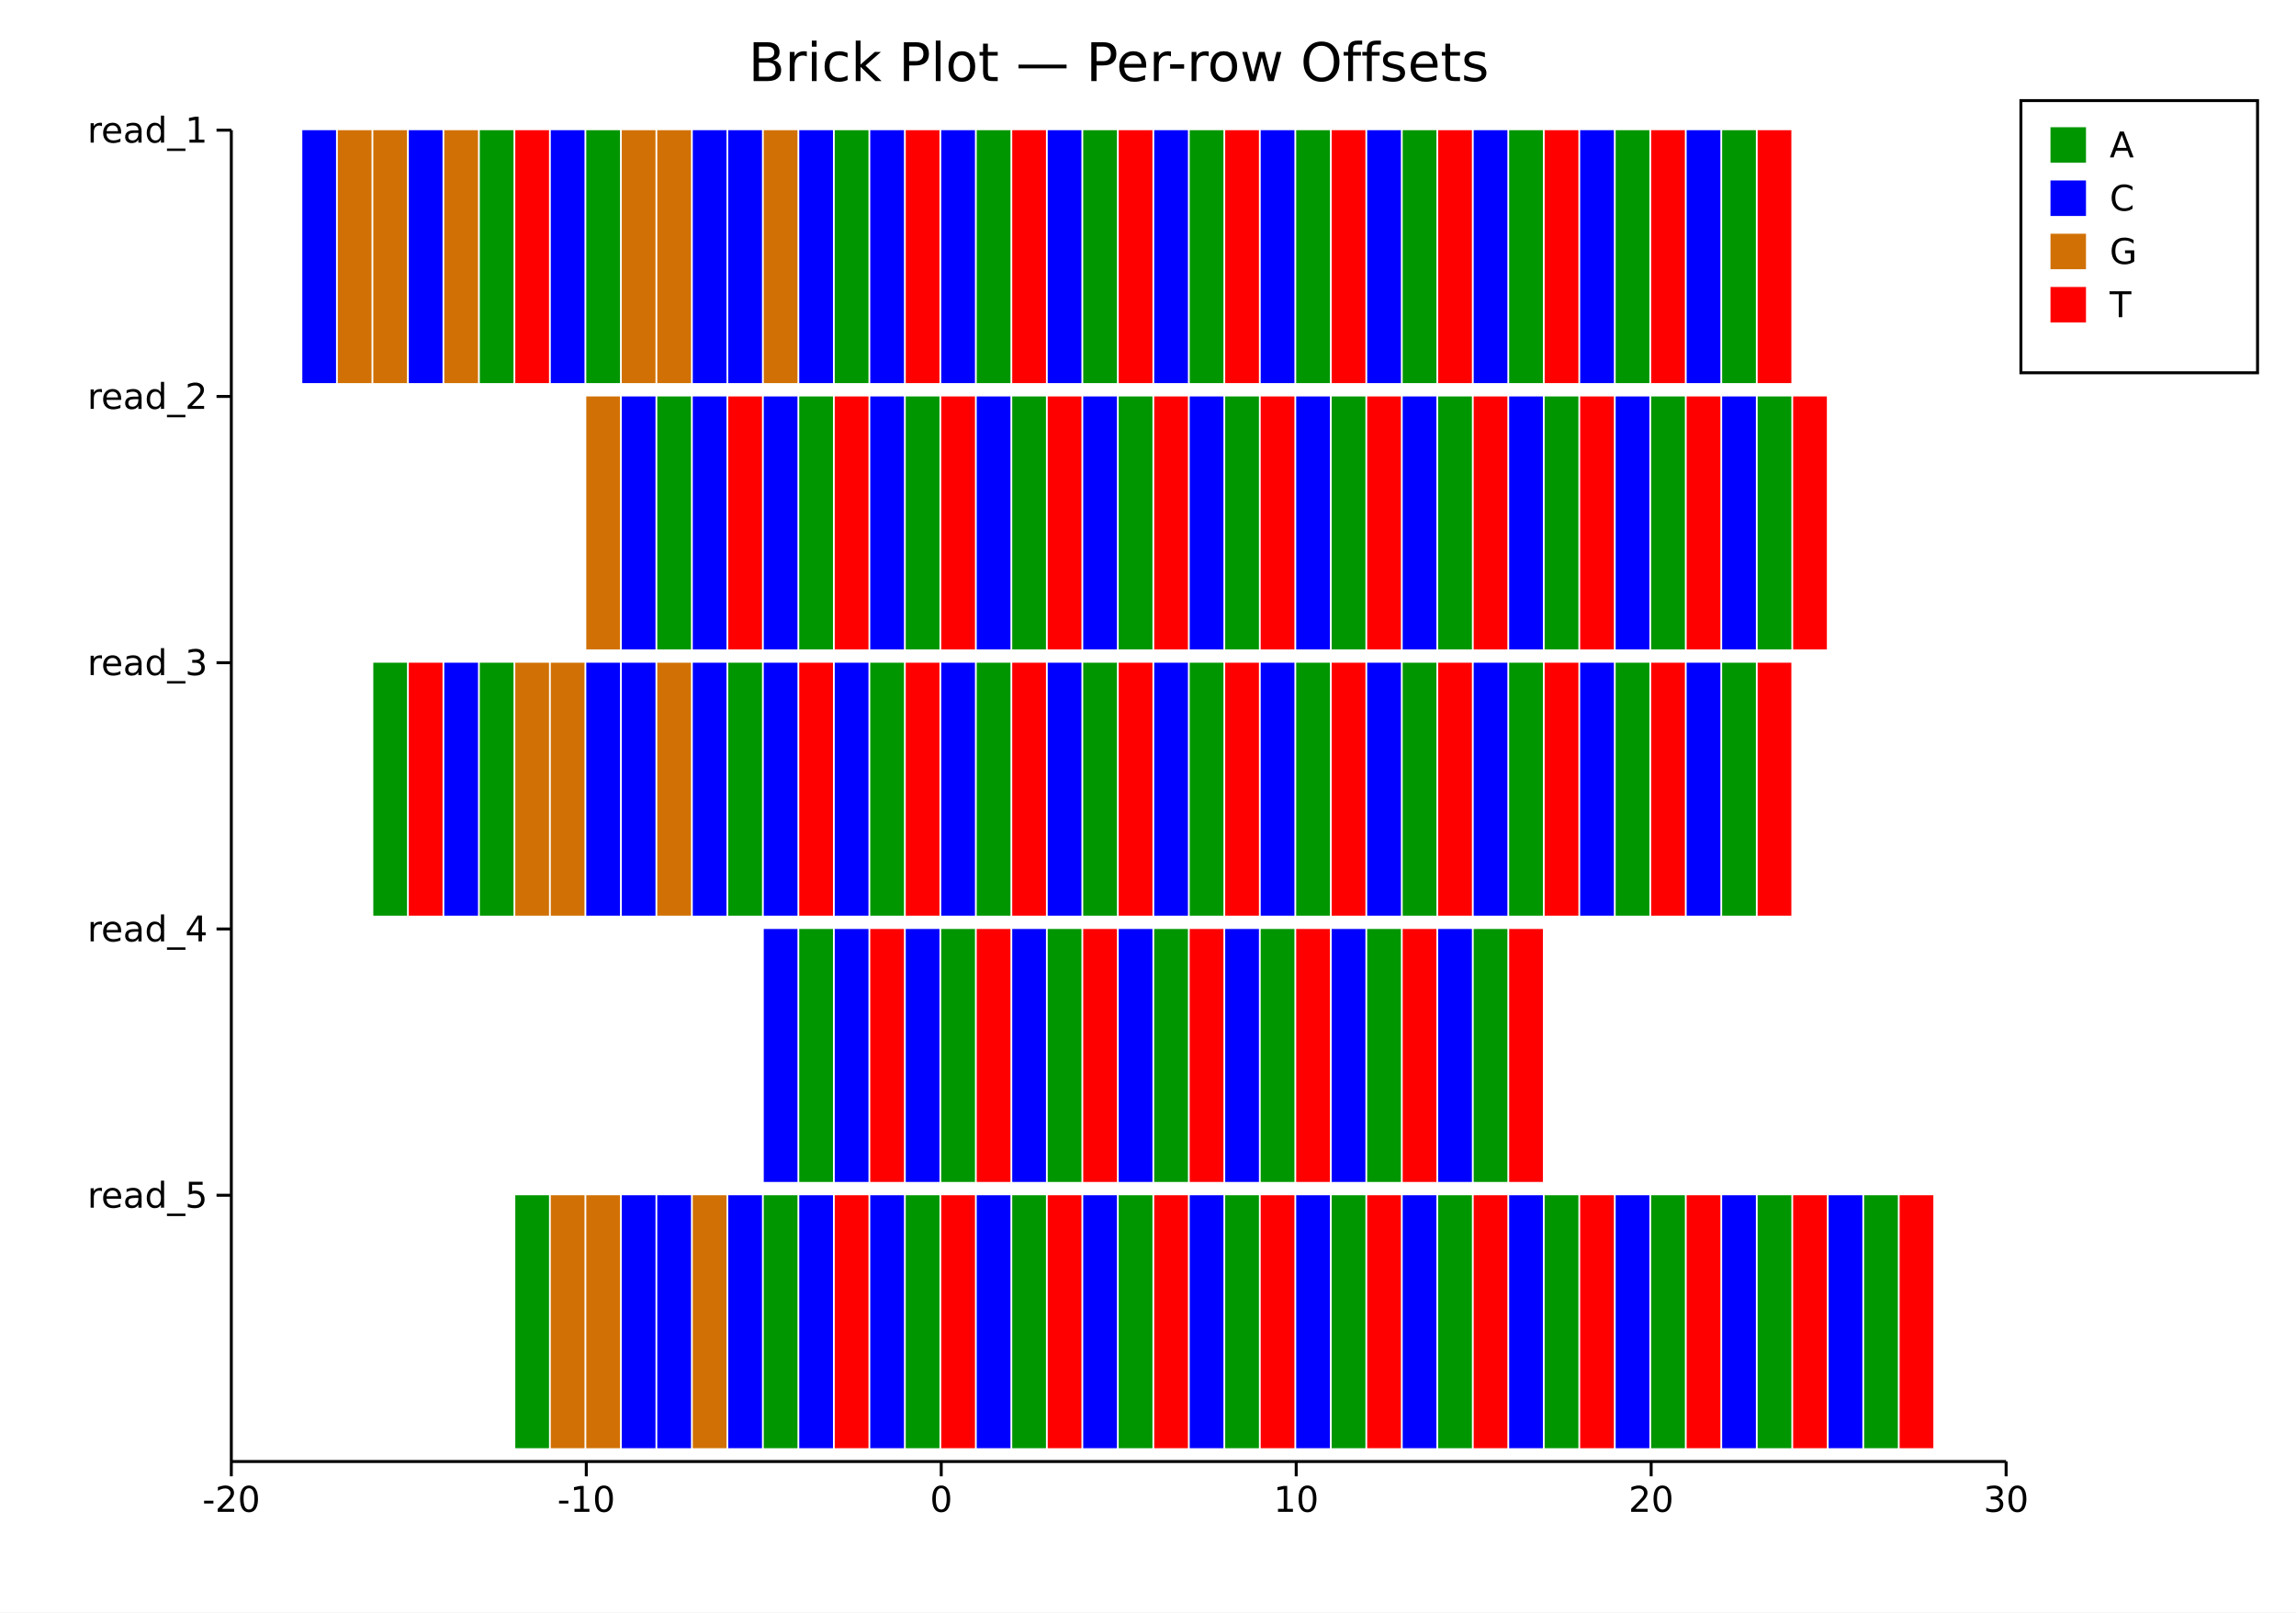
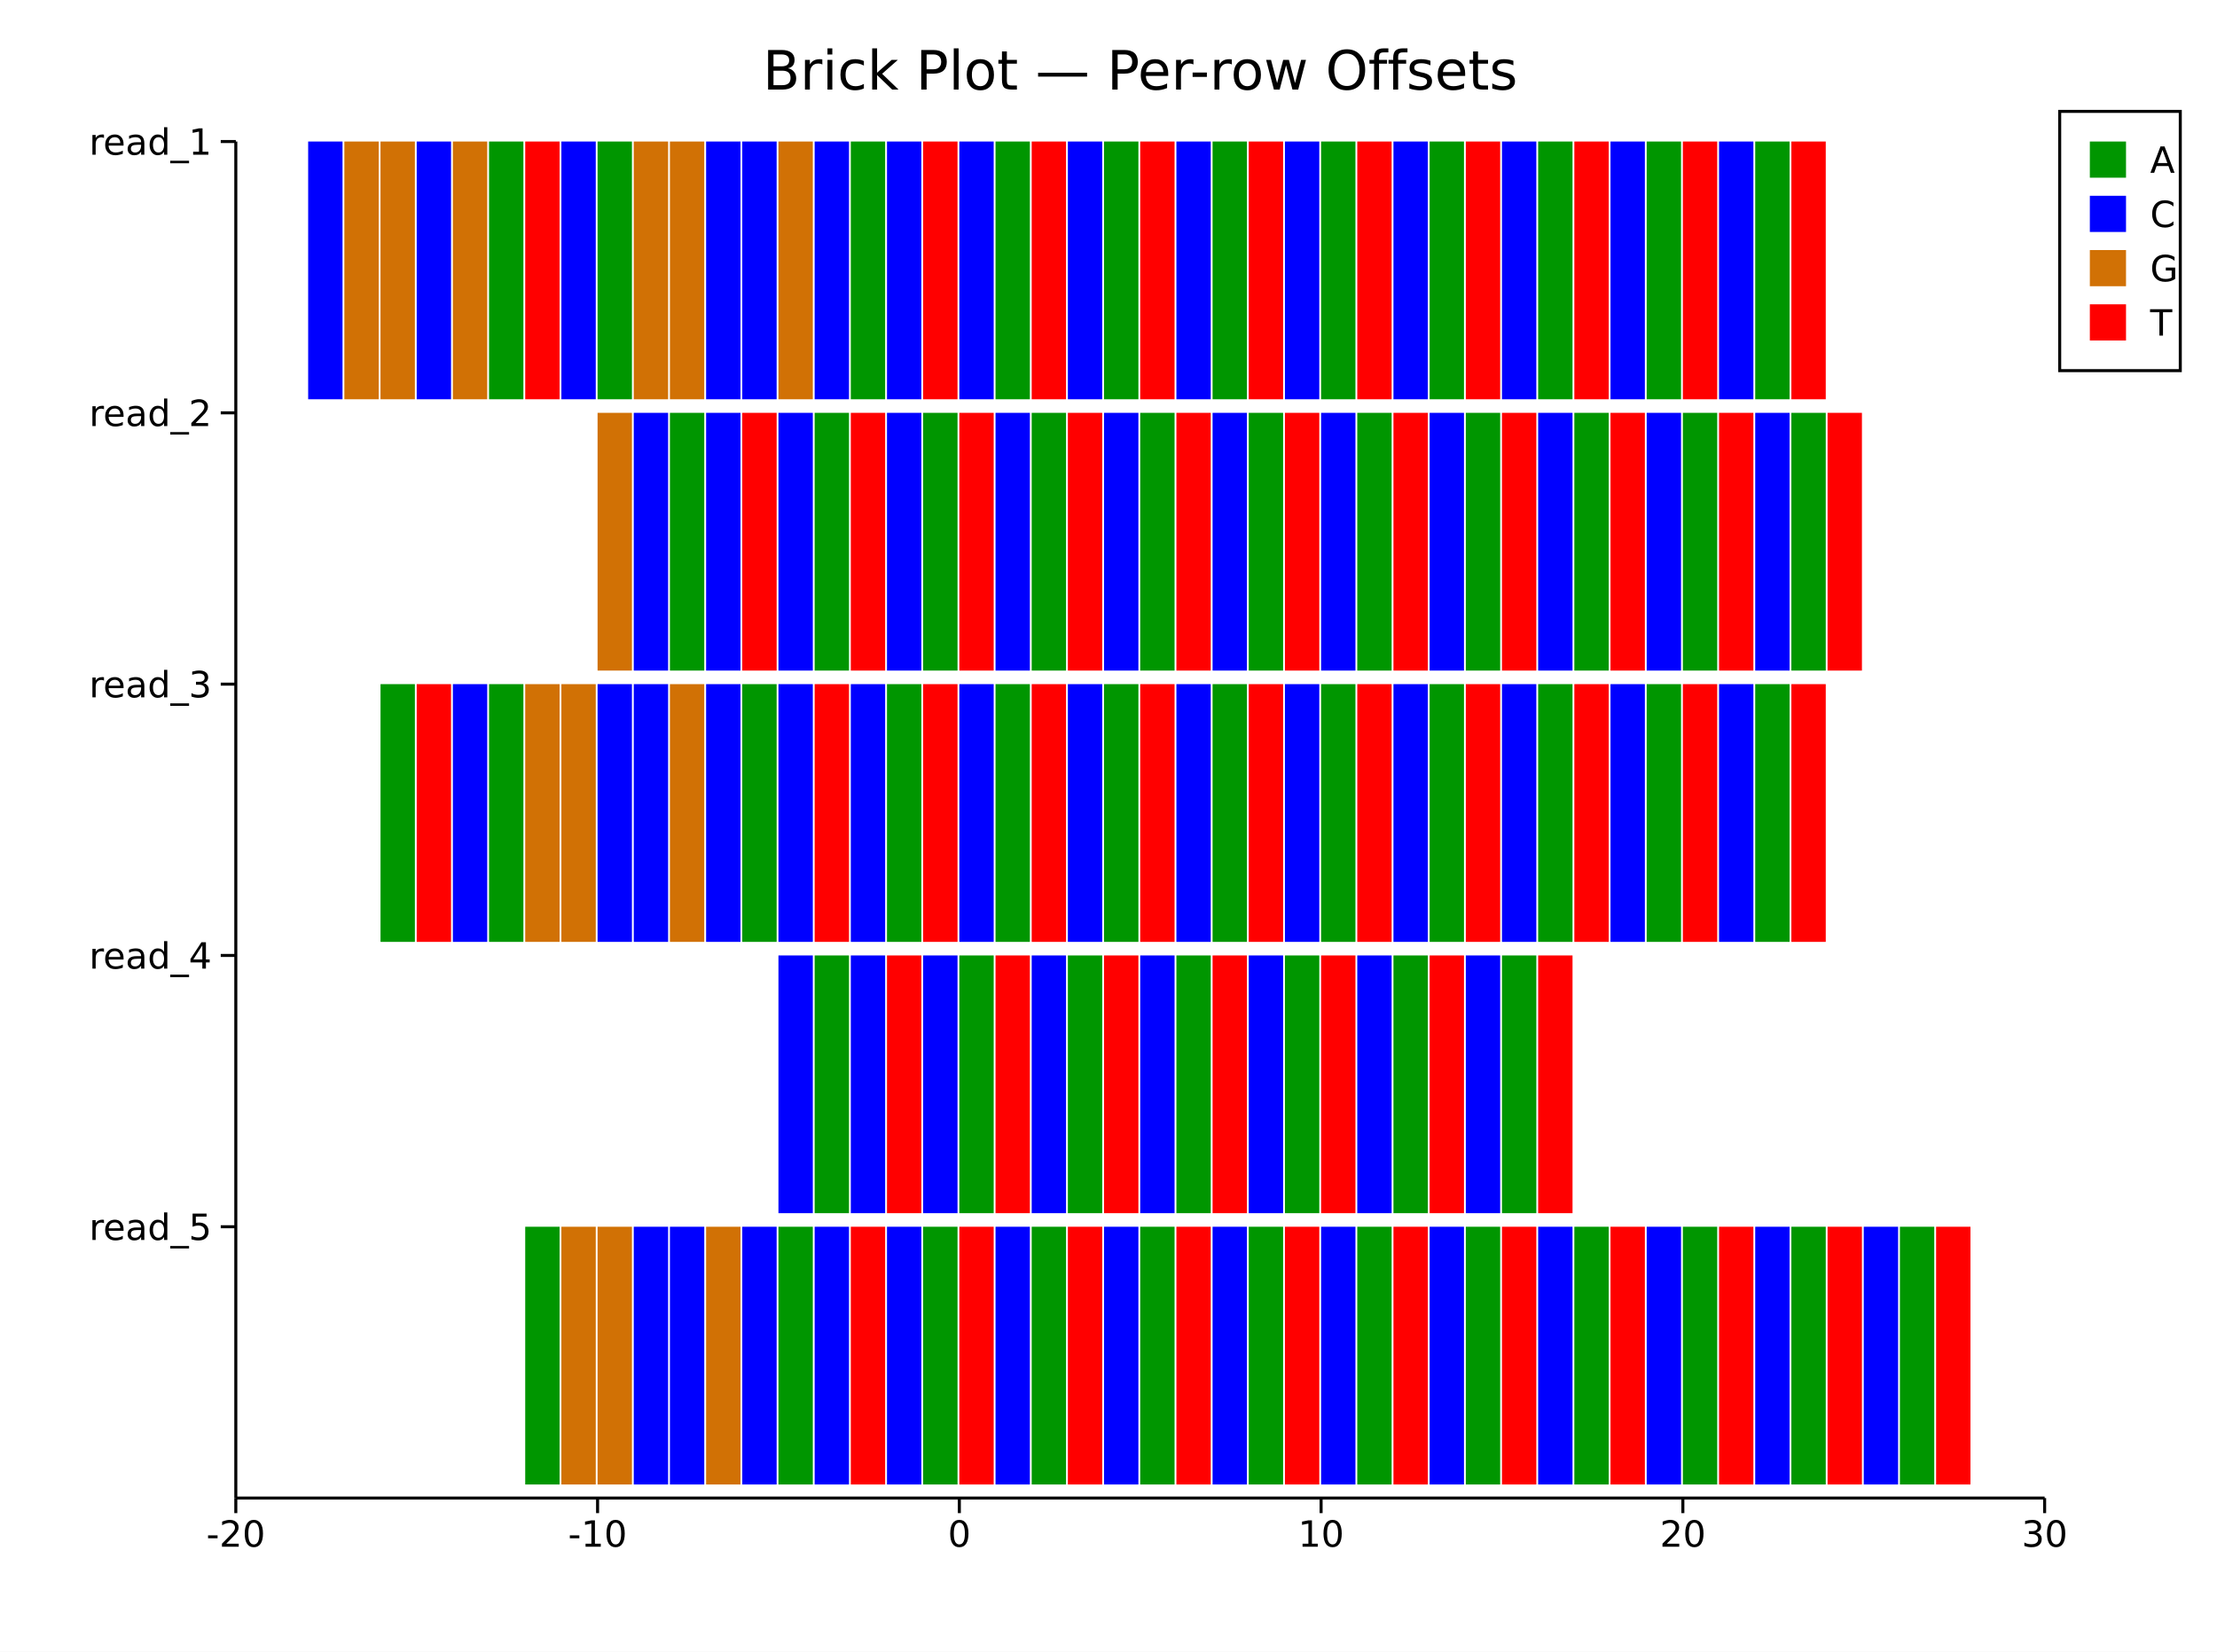
- <svg xmlns="http://www.w3.org/2000/svg" width="776.2" height="545" font-family="DejaVu Sans, Liberation Sans, Arial, sans-serif" fill="black">
+ <svg xmlns="http://www.w3.org/2000/svg" width="735.4" height="547.95" font-family="DejaVu Sans, Verdana, Liberation Sans, Arial, sans-serif" fill="black">
  <rect width="100%" height="100%" fill="white" />
  <defs>
    <clipPath id="kuva-clip-1">
-       <rect x="78.2" y="44" width="600" height="450" />
+       <rect x="78.22" y="46.95" width="600" height="450" />
    </clipPath>
  </defs>
-   <line x1="78.2" y1="494" x2="678.2" y2="494" stroke="#000000" stroke-width="1" />
-   <line x1="78.2" y1="44" x2="78.2" y2="494" stroke="#000000" stroke-width="1" />
-   <text x="70.2" y="408.2" font-size="12" text-anchor="end">read_5</text>
-   <line x1="73.2" y1="404" x2="78.2" y2="404" stroke="#000000" stroke-width="1" />
-   <text x="70.2" y="318.2" font-size="12" text-anchor="end">read_4</text>
-   <line x1="73.2" y1="314" x2="78.2" y2="314" stroke="#000000" stroke-width="1" />
-   <text x="70.2" y="228.2" font-size="12" text-anchor="end">read_3</text>
-   <line x1="73.2" y1="224" x2="78.2" y2="224" stroke="#000000" stroke-width="1" />
-   <text x="70.2" y="138.2" font-size="12" text-anchor="end">read_2</text>
-   <line x1="73.2" y1="134" x2="78.2" y2="134" stroke="#000000" stroke-width="1" />
-   <text x="70.2" y="48.2" font-size="12" text-anchor="end">read_1</text>
-   <line x1="73.2" y1="44" x2="78.2" y2="44" stroke="#000000" stroke-width="1" />
-   <line x1="78.2" y1="494" x2="78.2" y2="499" stroke="#000000" stroke-width="1" />
-   <text x="78.2" y="511" font-size="12" text-anchor="middle">-20</text>
-   <line x1="198.2" y1="494" x2="198.2" y2="499" stroke="#000000" stroke-width="1" />
-   <text x="198.2" y="511" font-size="12" text-anchor="middle">-10</text>
-   <line x1="318.2" y1="494" x2="318.2" y2="499" stroke="#000000" stroke-width="1" />
-   <text x="318.2" y="511" font-size="12" text-anchor="middle">0</text>
-   <line x1="438.2" y1="494" x2="438.2" y2="499" stroke="#000000" stroke-width="1" />
-   <text x="438.2" y="511" font-size="12" text-anchor="middle">10</text>
-   <line x1="558.2" y1="494" x2="558.2" y2="499" stroke="#000000" stroke-width="1" />
-   <text x="558.2" y="511" font-size="12" text-anchor="middle">20</text>
-   <line x1="678.2" y1="494" x2="678.2" y2="499" stroke="#000000" stroke-width="1" />
-   <text x="678.2" y="511" font-size="12" text-anchor="middle">30</text>
-   <text x="378.2" y="27.4" font-size="18" text-anchor="middle">Brick Plot — Per-row Offsets</text>
+   <line x1="78.22" y1="496.95" x2="678.22" y2="496.95" stroke="#000000" stroke-width="1" />
+   <line x1="78.22" y1="46.95" x2="78.22" y2="496.95" stroke="#000000" stroke-width="1" />
+   <text x="70.22" y="411.33" font-size="12" text-anchor="end">read_5</text>
+   <line x1="73.22" y1="406.95" x2="78.22" y2="406.95" stroke="#000000" stroke-width="1" />
+   <text x="70.22" y="321.33" font-size="12" text-anchor="end">read_4</text>
+   <line x1="73.22" y1="316.95" x2="78.22" y2="316.95" stroke="#000000" stroke-width="1" />
+   <text x="70.22" y="231.33" font-size="12" text-anchor="end">read_3</text>
+   <line x1="73.22" y1="226.95" x2="78.22" y2="226.95" stroke="#000000" stroke-width="1" />
+   <text x="70.22" y="141.33" font-size="12" text-anchor="end">read_2</text>
+   <line x1="73.22" y1="136.95" x2="78.22" y2="136.95" stroke="#000000" stroke-width="1" />
+   <text x="70.22" y="51.33" font-size="12" text-anchor="end">read_1</text>
+   <line x1="73.22" y1="46.95" x2="78.22" y2="46.95" stroke="#000000" stroke-width="1" />
+   <line x1="78.22" y1="496.95" x2="78.22" y2="501.95" stroke="#000000" stroke-width="1" />
+   <text x="78.22" y="513.09" font-size="12" text-anchor="middle">-20</text>
+   <line x1="198.22" y1="496.95" x2="198.22" y2="501.95" stroke="#000000" stroke-width="1" />
+   <text x="198.22" y="513.09" font-size="12" text-anchor="middle">-10</text>
+   <line x1="318.22" y1="496.95" x2="318.22" y2="501.95" stroke="#000000" stroke-width="1" />
+   <text x="318.22" y="513.09" font-size="12" text-anchor="middle">0</text>
+   <line x1="438.22" y1="496.95" x2="438.22" y2="501.95" stroke="#000000" stroke-width="1" />
+   <text x="438.22" y="513.09" font-size="12" text-anchor="middle">10</text>
+   <line x1="558.22" y1="496.95" x2="558.22" y2="501.95" stroke="#000000" stroke-width="1" />
+   <text x="558.22" y="513.09" font-size="12" text-anchor="middle">20</text>
+   <line x1="678.22" y1="496.95" x2="678.22" y2="501.95" stroke="#000000" stroke-width="1" />
+   <text x="678.22" y="513.09" font-size="12" text-anchor="middle">30</text>
+   <text x="378.22" y="29.71" font-size="18" text-anchor="middle">Brick Plot — Per-row Offsets</text>
  <g clip-path="url(#kuva-clip-1)">
-     <rect x="102.2" y="44" width="11.4" height="85.5" fill="#0000ff" />
-     <rect x="114.2" y="44" width="11.4" height="85.5" fill="#d17105" />
-     <rect x="126.2" y="44" width="11.4" height="85.5" fill="#d17105" />
-     <rect x="138.2" y="44" width="11.4" height="85.5" fill="#0000ff" />
-     <rect x="150.2" y="44" width="11.4" height="85.5" fill="#d17105" />
-     <rect x="162.2" y="44" width="11.4" height="85.5" fill="#009600" />
-     <rect x="174.2" y="44" width="11.4" height="85.5" fill="#ff0000" />
-     <rect x="186.2" y="44" width="11.4" height="85.5" fill="#0000ff" />
-     <rect x="198.2" y="44" width="11.4" height="85.5" fill="#009600" />
-     <rect x="210.2" y="44" width="11.4" height="85.5" fill="#d17105" />
-     <rect x="222.2" y="44" width="11.4" height="85.5" fill="#d17105" />
-     <rect x="234.2" y="44" width="11.4" height="85.5" fill="#0000ff" />
-     <rect x="246.2" y="44" width="11.4" height="85.5" fill="#0000ff" />
-     <rect x="258.2" y="44" width="11.4" height="85.5" fill="#d17105" />
-     <rect x="270.2" y="44" width="11.4" height="85.5" fill="#0000ff" />
-     <rect x="282.2" y="44" width="11.4" height="85.5" fill="#009600" />
-     <rect x="294.2" y="44" width="11.4" height="85.5" fill="#0000ff" />
-     <rect x="306.2" y="44" width="11.4" height="85.5" fill="#ff0000" />
-     <rect x="318.2" y="44" width="11.4" height="85.5" fill="#0000ff" />
-     <rect x="330.2" y="44" width="11.4" height="85.5" fill="#009600" />
-     <rect x="342.2" y="44" width="11.4" height="85.5" fill="#ff0000" />
-     <rect x="354.2" y="44" width="11.4" height="85.5" fill="#0000ff" />
-     <rect x="366.2" y="44" width="11.4" height="85.5" fill="#009600" />
-     <rect x="378.2" y="44" width="11.4" height="85.5" fill="#ff0000" />
-     <rect x="390.2" y="44" width="11.4" height="85.5" fill="#0000ff" />
-     <rect x="402.2" y="44" width="11.4" height="85.5" fill="#009600" />
-     <rect x="414.2" y="44" width="11.4" height="85.5" fill="#ff0000" />
-     <rect x="426.2" y="44" width="11.4" height="85.5" fill="#0000ff" />
-     <rect x="438.2" y="44" width="11.4" height="85.5" fill="#009600" />
-     <rect x="450.2" y="44" width="11.4" height="85.5" fill="#ff0000" />
-     <rect x="462.2" y="44" width="11.4" height="85.5" fill="#0000ff" />
-     <rect x="474.2" y="44" width="11.4" height="85.5" fill="#009600" />
-     <rect x="486.2" y="44" width="11.4" height="85.5" fill="#ff0000" />
-     <rect x="498.2" y="44" width="11.4" height="85.5" fill="#0000ff" />
-     <rect x="510.2" y="44" width="11.4" height="85.5" fill="#009600" />
-     <rect x="522.2" y="44" width="11.4" height="85.5" fill="#ff0000" />
-     <rect x="534.2" y="44" width="11.4" height="85.5" fill="#0000ff" />
-     <rect x="546.2" y="44" width="11.4" height="85.5" fill="#009600" />
-     <rect x="558.2" y="44" width="11.4" height="85.5" fill="#ff0000" />
-     <rect x="570.2" y="44" width="11.4" height="85.5" fill="#0000ff" />
-     <rect x="582.2" y="44" width="11.4" height="85.5" fill="#009600" />
-     <rect x="594.2" y="44" width="11.4" height="85.5" fill="#ff0000" />
-     <rect x="198.2" y="134" width="11.4" height="85.5" fill="#d17105" />
-     <rect x="210.2" y="134" width="11.4" height="85.5" fill="#0000ff" />
-     <rect x="222.2" y="134" width="11.4" height="85.5" fill="#009600" />
-     <rect x="234.2" y="134" width="11.4" height="85.5" fill="#0000ff" />
-     <rect x="246.2" y="134" width="11.4" height="85.5" fill="#ff0000" />
-     <rect x="258.2" y="134" width="11.4" height="85.5" fill="#0000ff" />
-     <rect x="270.2" y="134" width="11.4" height="85.5" fill="#009600" />
-     <rect x="282.2" y="134" width="11.4" height="85.5" fill="#ff0000" />
-     <rect x="294.2" y="134" width="11.4" height="85.5" fill="#0000ff" />
-     <rect x="306.2" y="134" width="11.4" height="85.5" fill="#009600" />
-     <rect x="318.2" y="134" width="11.4" height="85.5" fill="#ff0000" />
-     <rect x="330.2" y="134" width="11.4" height="85.5" fill="#0000ff" />
-     <rect x="342.2" y="134" width="11.4" height="85.5" fill="#009600" />
-     <rect x="354.2" y="134" width="11.4" height="85.5" fill="#ff0000" />
-     <rect x="366.2" y="134" width="11.4" height="85.5" fill="#0000ff" />
-     <rect x="378.2" y="134" width="11.4" height="85.5" fill="#009600" />
-     <rect x="390.2" y="134" width="11.4" height="85.5" fill="#ff0000" />
-     <rect x="402.2" y="134" width="11.4" height="85.5" fill="#0000ff" />
-     <rect x="414.2" y="134" width="11.4" height="85.5" fill="#009600" />
-     <rect x="426.2" y="134" width="11.4" height="85.5" fill="#ff0000" />
-     <rect x="438.2" y="134" width="11.4" height="85.5" fill="#0000ff" />
-     <rect x="450.2" y="134" width="11.4" height="85.5" fill="#009600" />
-     <rect x="462.2" y="134" width="11.4" height="85.5" fill="#ff0000" />
-     <rect x="474.2" y="134" width="11.4" height="85.5" fill="#0000ff" />
-     <rect x="486.2" y="134" width="11.4" height="85.5" fill="#009600" />
-     <rect x="498.2" y="134" width="11.4" height="85.5" fill="#ff0000" />
-     <rect x="510.2" y="134" width="11.4" height="85.5" fill="#0000ff" />
-     <rect x="522.2" y="134" width="11.4" height="85.5" fill="#009600" />
-     <rect x="534.2" y="134" width="11.4" height="85.5" fill="#ff0000" />
-     <rect x="546.2" y="134" width="11.4" height="85.5" fill="#0000ff" />
-     <rect x="558.2" y="134" width="11.4" height="85.5" fill="#009600" />
-     <rect x="570.2" y="134" width="11.4" height="85.5" fill="#ff0000" />
-     <rect x="582.2" y="134" width="11.4" height="85.5" fill="#0000ff" />
-     <rect x="594.2" y="134" width="11.4" height="85.5" fill="#009600" />
-     <rect x="606.2" y="134" width="11.4" height="85.5" fill="#ff0000" />
-     <rect x="126.2" y="224" width="11.4" height="85.5" fill="#009600" />
-     <rect x="138.2" y="224" width="11.4" height="85.5" fill="#ff0000" />
-     <rect x="150.2" y="224" width="11.4" height="85.5" fill="#0000ff" />
-     <rect x="162.2" y="224" width="11.4" height="85.5" fill="#009600" />
-     <rect x="174.2" y="224" width="11.4" height="85.5" fill="#d17105" />
-     <rect x="186.2" y="224" width="11.4" height="85.5" fill="#d17105" />
-     <rect x="198.2" y="224" width="11.4" height="85.5" fill="#0000ff" />
-     <rect x="210.2" y="224" width="11.4" height="85.5" fill="#0000ff" />
-     <rect x="222.2" y="224" width="11.4" height="85.5" fill="#d17105" />
-     <rect x="234.2" y="224" width="11.4" height="85.5" fill="#0000ff" />
-     <rect x="246.2" y="224" width="11.4" height="85.5" fill="#009600" />
-     <rect x="258.2" y="224" width="11.4" height="85.5" fill="#0000ff" />
-     <rect x="270.2" y="224" width="11.4" height="85.5" fill="#ff0000" />
-     <rect x="282.2" y="224" width="11.4" height="85.5" fill="#0000ff" />
-     <rect x="294.2" y="224" width="11.4" height="85.5" fill="#009600" />
-     <rect x="306.2" y="224" width="11.4" height="85.5" fill="#ff0000" />
-     <rect x="318.2" y="224" width="11.4" height="85.5" fill="#0000ff" />
-     <rect x="330.2" y="224" width="11.4" height="85.5" fill="#009600" />
-     <rect x="342.2" y="224" width="11.4" height="85.5" fill="#ff0000" />
-     <rect x="354.2" y="224" width="11.4" height="85.5" fill="#0000ff" />
-     <rect x="366.2" y="224" width="11.4" height="85.5" fill="#009600" />
-     <rect x="378.2" y="224" width="11.4" height="85.5" fill="#ff0000" />
-     <rect x="390.2" y="224" width="11.4" height="85.5" fill="#0000ff" />
-     <rect x="402.2" y="224" width="11.4" height="85.5" fill="#009600" />
-     <rect x="414.2" y="224" width="11.4" height="85.5" fill="#ff0000" />
-     <rect x="426.2" y="224" width="11.4" height="85.5" fill="#0000ff" />
-     <rect x="438.2" y="224" width="11.4" height="85.5" fill="#009600" />
-     <rect x="450.2" y="224" width="11.4" height="85.5" fill="#ff0000" />
-     <rect x="462.2" y="224" width="11.4" height="85.5" fill="#0000ff" />
-     <rect x="474.2" y="224" width="11.4" height="85.5" fill="#009600" />
-     <rect x="486.2" y="224" width="11.4" height="85.5" fill="#ff0000" />
-     <rect x="498.2" y="224" width="11.4" height="85.5" fill="#0000ff" />
-     <rect x="510.2" y="224" width="11.4" height="85.5" fill="#009600" />
-     <rect x="522.2" y="224" width="11.4" height="85.5" fill="#ff0000" />
-     <rect x="534.2" y="224" width="11.4" height="85.5" fill="#0000ff" />
-     <rect x="546.2" y="224" width="11.4" height="85.5" fill="#009600" />
-     <rect x="558.2" y="224" width="11.4" height="85.5" fill="#ff0000" />
-     <rect x="570.2" y="224" width="11.4" height="85.5" fill="#0000ff" />
-     <rect x="582.2" y="224" width="11.4" height="85.5" fill="#009600" />
-     <rect x="594.2" y="224" width="11.4" height="85.5" fill="#ff0000" />
-     <rect x="258.2" y="314" width="11.4" height="85.5" fill="#0000ff" />
-     <rect x="270.2" y="314" width="11.4" height="85.5" fill="#009600" />
-     <rect x="282.2" y="314" width="11.4" height="85.5" fill="#0000ff" />
-     <rect x="294.2" y="314" width="11.4" height="85.5" fill="#ff0000" />
-     <rect x="306.2" y="314" width="11.4" height="85.5" fill="#0000ff" />
-     <rect x="318.2" y="314" width="11.4" height="85.5" fill="#009600" />
-     <rect x="330.2" y="314" width="11.4" height="85.5" fill="#ff0000" />
-     <rect x="342.2" y="314" width="11.4" height="85.5" fill="#0000ff" />
-     <rect x="354.2" y="314" width="11.4" height="85.5" fill="#009600" />
-     <rect x="366.2" y="314" width="11.4" height="85.5" fill="#ff0000" />
-     <rect x="378.2" y="314" width="11.4" height="85.5" fill="#0000ff" />
-     <rect x="390.2" y="314" width="11.4" height="85.5" fill="#009600" />
-     <rect x="402.2" y="314" width="11.4" height="85.5" fill="#ff0000" />
-     <rect x="414.2" y="314" width="11.4" height="85.5" fill="#0000ff" />
-     <rect x="426.2" y="314" width="11.4" height="85.5" fill="#009600" />
-     <rect x="438.2" y="314" width="11.4" height="85.5" fill="#ff0000" />
-     <rect x="450.2" y="314" width="11.4" height="85.5" fill="#0000ff" />
-     <rect x="462.2" y="314" width="11.4" height="85.5" fill="#009600" />
-     <rect x="474.2" y="314" width="11.4" height="85.5" fill="#ff0000" />
-     <rect x="486.2" y="314" width="11.4" height="85.5" fill="#0000ff" />
-     <rect x="498.2" y="314" width="11.4" height="85.5" fill="#009600" />
-     <rect x="510.2" y="314" width="11.4" height="85.5" fill="#ff0000" />
-     <rect x="174.2" y="404" width="11.4" height="85.5" fill="#009600" />
-     <rect x="186.2" y="404" width="11.4" height="85.5" fill="#d17105" />
-     <rect x="198.2" y="404" width="11.4" height="85.5" fill="#d17105" />
-     <rect x="210.2" y="404" width="11.4" height="85.5" fill="#0000ff" />
-     <rect x="222.2" y="404" width="11.4" height="85.5" fill="#0000ff" />
-     <rect x="234.2" y="404" width="11.4" height="85.5" fill="#d17105" />
-     <rect x="246.2" y="404" width="11.4" height="85.5" fill="#0000ff" />
-     <rect x="258.2" y="404" width="11.4" height="85.5" fill="#009600" />
-     <rect x="270.2" y="404" width="11.4" height="85.5" fill="#0000ff" />
-     <rect x="282.2" y="404" width="11.4" height="85.5" fill="#ff0000" />
-     <rect x="294.2" y="404" width="11.4" height="85.5" fill="#0000ff" />
-     <rect x="306.2" y="404" width="11.4" height="85.5" fill="#009600" />
-     <rect x="318.2" y="404" width="11.4" height="85.5" fill="#ff0000" />
-     <rect x="330.2" y="404" width="11.4" height="85.5" fill="#0000ff" />
-     <rect x="342.2" y="404" width="11.4" height="85.5" fill="#009600" />
-     <rect x="354.2" y="404" width="11.4" height="85.5" fill="#ff0000" />
-     <rect x="366.2" y="404" width="11.4" height="85.5" fill="#0000ff" />
-     <rect x="378.2" y="404" width="11.4" height="85.5" fill="#009600" />
-     <rect x="390.2" y="404" width="11.4" height="85.5" fill="#ff0000" />
-     <rect x="402.2" y="404" width="11.4" height="85.5" fill="#0000ff" />
-     <rect x="414.2" y="404" width="11.4" height="85.5" fill="#009600" />
-     <rect x="426.2" y="404" width="11.4" height="85.5" fill="#ff0000" />
-     <rect x="438.2" y="404" width="11.4" height="85.5" fill="#0000ff" />
-     <rect x="450.2" y="404" width="11.4" height="85.5" fill="#009600" />
-     <rect x="462.2" y="404" width="11.4" height="85.5" fill="#ff0000" />
-     <rect x="474.2" y="404" width="11.4" height="85.5" fill="#0000ff" />
-     <rect x="486.2" y="404" width="11.4" height="85.5" fill="#009600" />
-     <rect x="498.2" y="404" width="11.4" height="85.5" fill="#ff0000" />
-     <rect x="510.2" y="404" width="11.4" height="85.5" fill="#0000ff" />
-     <rect x="522.2" y="404" width="11.4" height="85.5" fill="#009600" />
-     <rect x="534.2" y="404" width="11.4" height="85.5" fill="#ff0000" />
-     <rect x="546.2" y="404" width="11.4" height="85.5" fill="#0000ff" />
-     <rect x="558.2" y="404" width="11.4" height="85.5" fill="#009600" />
-     <rect x="570.2" y="404" width="11.4" height="85.5" fill="#ff0000" />
-     <rect x="582.2" y="404" width="11.4" height="85.5" fill="#0000ff" />
-     <rect x="594.2" y="404" width="11.4" height="85.5" fill="#009600" />
-     <rect x="606.2" y="404" width="11.4" height="85.5" fill="#ff0000" />
-     <rect x="618.2" y="404" width="11.4" height="85.5" fill="#0000ff" />
-     <rect x="630.2" y="404" width="11.4" height="85.5" fill="#009600" />
-     <rect x="642.2" y="404" width="11.4" height="85.5" fill="#ff0000" />
+     <rect x="102.22" y="46.95" width="11.4" height="85.5" fill="#0000ff" />
+     <rect x="114.22" y="46.95" width="11.4" height="85.5" fill="#d17105" />
+     <rect x="126.22" y="46.95" width="11.4" height="85.5" fill="#d17105" />
+     <rect x="138.22" y="46.95" width="11.4" height="85.5" fill="#0000ff" />
+     <rect x="150.22" y="46.95" width="11.4" height="85.5" fill="#d17105" />
+     <rect x="162.22" y="46.95" width="11.4" height="85.5" fill="#009600" />
+     <rect x="174.22" y="46.95" width="11.4" height="85.5" fill="#ff0000" />
+     <rect x="186.22" y="46.95" width="11.4" height="85.5" fill="#0000ff" />
+     <rect x="198.22" y="46.95" width="11.4" height="85.5" fill="#009600" />
+     <rect x="210.22" y="46.95" width="11.4" height="85.5" fill="#d17105" />
+     <rect x="222.22" y="46.95" width="11.4" height="85.5" fill="#d17105" />
+     <rect x="234.22" y="46.95" width="11.4" height="85.5" fill="#0000ff" />
+     <rect x="246.22" y="46.95" width="11.4" height="85.5" fill="#0000ff" />
+     <rect x="258.22" y="46.95" width="11.4" height="85.5" fill="#d17105" />
+     <rect x="270.22" y="46.95" width="11.4" height="85.5" fill="#0000ff" />
+     <rect x="282.22" y="46.95" width="11.4" height="85.5" fill="#009600" />
+     <rect x="294.22" y="46.95" width="11.4" height="85.5" fill="#0000ff" />
+     <rect x="306.22" y="46.95" width="11.4" height="85.5" fill="#ff0000" />
+     <rect x="318.22" y="46.95" width="11.4" height="85.5" fill="#0000ff" />
+     <rect x="330.22" y="46.95" width="11.4" height="85.5" fill="#009600" />
+     <rect x="342.22" y="46.95" width="11.4" height="85.5" fill="#ff0000" />
+     <rect x="354.22" y="46.95" width="11.4" height="85.5" fill="#0000ff" />
+     <rect x="366.22" y="46.95" width="11.4" height="85.5" fill="#009600" />
+     <rect x="378.22" y="46.95" width="11.4" height="85.5" fill="#ff0000" />
+     <rect x="390.22" y="46.95" width="11.4" height="85.5" fill="#0000ff" />
+     <rect x="402.22" y="46.95" width="11.4" height="85.5" fill="#009600" />
+     <rect x="414.22" y="46.95" width="11.4" height="85.5" fill="#ff0000" />
+     <rect x="426.22" y="46.95" width="11.4" height="85.5" fill="#0000ff" />
+     <rect x="438.22" y="46.95" width="11.4" height="85.5" fill="#009600" />
+     <rect x="450.22" y="46.95" width="11.4" height="85.5" fill="#ff0000" />
+     <rect x="462.22" y="46.95" width="11.4" height="85.5" fill="#0000ff" />
+     <rect x="474.22" y="46.95" width="11.4" height="85.5" fill="#009600" />
+     <rect x="486.22" y="46.95" width="11.4" height="85.5" fill="#ff0000" />
+     <rect x="498.22" y="46.95" width="11.4" height="85.5" fill="#0000ff" />
+     <rect x="510.22" y="46.95" width="11.4" height="85.5" fill="#009600" />
+     <rect x="522.22" y="46.95" width="11.4" height="85.5" fill="#ff0000" />
+     <rect x="534.22" y="46.95" width="11.4" height="85.5" fill="#0000ff" />
+     <rect x="546.22" y="46.95" width="11.4" height="85.5" fill="#009600" />
+     <rect x="558.22" y="46.95" width="11.4" height="85.5" fill="#ff0000" />
+     <rect x="570.22" y="46.95" width="11.4" height="85.5" fill="#0000ff" />
+     <rect x="582.22" y="46.95" width="11.4" height="85.5" fill="#009600" />
+     <rect x="594.22" y="46.95" width="11.4" height="85.5" fill="#ff0000" />
+     <rect x="198.22" y="136.95" width="11.4" height="85.5" fill="#d17105" />
+     <rect x="210.22" y="136.95" width="11.4" height="85.5" fill="#0000ff" />
+     <rect x="222.22" y="136.95" width="11.4" height="85.5" fill="#009600" />
+     <rect x="234.22" y="136.95" width="11.4" height="85.5" fill="#0000ff" />
+     <rect x="246.22" y="136.95" width="11.4" height="85.5" fill="#ff0000" />
+     <rect x="258.22" y="136.95" width="11.4" height="85.5" fill="#0000ff" />
+     <rect x="270.22" y="136.95" width="11.4" height="85.5" fill="#009600" />
+     <rect x="282.22" y="136.95" width="11.4" height="85.5" fill="#ff0000" />
+     <rect x="294.22" y="136.95" width="11.4" height="85.5" fill="#0000ff" />
+     <rect x="306.22" y="136.95" width="11.4" height="85.5" fill="#009600" />
+     <rect x="318.22" y="136.95" width="11.4" height="85.5" fill="#ff0000" />
+     <rect x="330.22" y="136.95" width="11.4" height="85.5" fill="#0000ff" />
+     <rect x="342.22" y="136.95" width="11.4" height="85.5" fill="#009600" />
+     <rect x="354.22" y="136.95" width="11.4" height="85.5" fill="#ff0000" />
+     <rect x="366.22" y="136.95" width="11.4" height="85.5" fill="#0000ff" />
+     <rect x="378.22" y="136.95" width="11.4" height="85.5" fill="#009600" />
+     <rect x="390.22" y="136.95" width="11.4" height="85.5" fill="#ff0000" />
+     <rect x="402.22" y="136.95" width="11.4" height="85.5" fill="#0000ff" />
+     <rect x="414.22" y="136.95" width="11.4" height="85.5" fill="#009600" />
+     <rect x="426.22" y="136.95" width="11.4" height="85.5" fill="#ff0000" />
+     <rect x="438.22" y="136.95" width="11.4" height="85.5" fill="#0000ff" />
+     <rect x="450.22" y="136.95" width="11.4" height="85.5" fill="#009600" />
+     <rect x="462.22" y="136.95" width="11.4" height="85.5" fill="#ff0000" />
+     <rect x="474.22" y="136.95" width="11.4" height="85.5" fill="#0000ff" />
+     <rect x="486.22" y="136.95" width="11.4" height="85.5" fill="#009600" />
+     <rect x="498.22" y="136.95" width="11.4" height="85.5" fill="#ff0000" />
+     <rect x="510.22" y="136.95" width="11.4" height="85.5" fill="#0000ff" />
+     <rect x="522.22" y="136.95" width="11.4" height="85.5" fill="#009600" />
+     <rect x="534.22" y="136.95" width="11.4" height="85.5" fill="#ff0000" />
+     <rect x="546.22" y="136.95" width="11.4" height="85.5" fill="#0000ff" />
+     <rect x="558.22" y="136.95" width="11.4" height="85.5" fill="#009600" />
+     <rect x="570.22" y="136.95" width="11.4" height="85.5" fill="#ff0000" />
+     <rect x="582.22" y="136.95" width="11.4" height="85.5" fill="#0000ff" />
+     <rect x="594.22" y="136.95" width="11.4" height="85.5" fill="#009600" />
+     <rect x="606.22" y="136.95" width="11.4" height="85.5" fill="#ff0000" />
+     <rect x="126.22" y="226.95" width="11.4" height="85.5" fill="#009600" />
+     <rect x="138.22" y="226.95" width="11.4" height="85.5" fill="#ff0000" />
+     <rect x="150.22" y="226.95" width="11.4" height="85.5" fill="#0000ff" />
+     <rect x="162.22" y="226.95" width="11.4" height="85.5" fill="#009600" />
+     <rect x="174.22" y="226.95" width="11.4" height="85.5" fill="#d17105" />
+     <rect x="186.22" y="226.95" width="11.4" height="85.5" fill="#d17105" />
+     <rect x="198.22" y="226.95" width="11.4" height="85.5" fill="#0000ff" />
+     <rect x="210.22" y="226.95" width="11.4" height="85.5" fill="#0000ff" />
+     <rect x="222.22" y="226.95" width="11.4" height="85.5" fill="#d17105" />
+     <rect x="234.22" y="226.95" width="11.4" height="85.5" fill="#0000ff" />
+     <rect x="246.22" y="226.95" width="11.4" height="85.5" fill="#009600" />
+     <rect x="258.22" y="226.95" width="11.4" height="85.5" fill="#0000ff" />
+     <rect x="270.22" y="226.95" width="11.4" height="85.5" fill="#ff0000" />
+     <rect x="282.22" y="226.95" width="11.4" height="85.5" fill="#0000ff" />
+     <rect x="294.22" y="226.95" width="11.4" height="85.5" fill="#009600" />
+     <rect x="306.22" y="226.95" width="11.4" height="85.5" fill="#ff0000" />
+     <rect x="318.22" y="226.95" width="11.4" height="85.5" fill="#0000ff" />
+     <rect x="330.22" y="226.95" width="11.4" height="85.5" fill="#009600" />
+     <rect x="342.22" y="226.95" width="11.4" height="85.5" fill="#ff0000" />
+     <rect x="354.22" y="226.95" width="11.4" height="85.5" fill="#0000ff" />
+     <rect x="366.22" y="226.95" width="11.4" height="85.5" fill="#009600" />
+     <rect x="378.22" y="226.95" width="11.4" height="85.5" fill="#ff0000" />
+     <rect x="390.22" y="226.95" width="11.4" height="85.5" fill="#0000ff" />
+     <rect x="402.22" y="226.95" width="11.4" height="85.5" fill="#009600" />
+     <rect x="414.22" y="226.95" width="11.4" height="85.5" fill="#ff0000" />
+     <rect x="426.22" y="226.95" width="11.4" height="85.5" fill="#0000ff" />
+     <rect x="438.22" y="226.95" width="11.4" height="85.5" fill="#009600" />
+     <rect x="450.22" y="226.95" width="11.4" height="85.5" fill="#ff0000" />
+     <rect x="462.22" y="226.95" width="11.4" height="85.5" fill="#0000ff" />
+     <rect x="474.22" y="226.95" width="11.4" height="85.5" fill="#009600" />
+     <rect x="486.22" y="226.95" width="11.4" height="85.5" fill="#ff0000" />
+     <rect x="498.22" y="226.95" width="11.4" height="85.5" fill="#0000ff" />
+     <rect x="510.22" y="226.95" width="11.4" height="85.5" fill="#009600" />
+     <rect x="522.22" y="226.95" width="11.4" height="85.5" fill="#ff0000" />
+     <rect x="534.22" y="226.95" width="11.4" height="85.5" fill="#0000ff" />
+     <rect x="546.22" y="226.95" width="11.4" height="85.5" fill="#009600" />
+     <rect x="558.22" y="226.95" width="11.4" height="85.5" fill="#ff0000" />
+     <rect x="570.22" y="226.95" width="11.4" height="85.5" fill="#0000ff" />
+     <rect x="582.22" y="226.95" width="11.4" height="85.5" fill="#009600" />
+     <rect x="594.22" y="226.95" width="11.4" height="85.5" fill="#ff0000" />
+     <rect x="258.22" y="316.95" width="11.4" height="85.5" fill="#0000ff" />
+     <rect x="270.22" y="316.95" width="11.4" height="85.5" fill="#009600" />
+     <rect x="282.22" y="316.95" width="11.4" height="85.5" fill="#0000ff" />
+     <rect x="294.22" y="316.95" width="11.4" height="85.5" fill="#ff0000" />
+     <rect x="306.22" y="316.95" width="11.4" height="85.5" fill="#0000ff" />
+     <rect x="318.22" y="316.95" width="11.4" height="85.5" fill="#009600" />
+     <rect x="330.22" y="316.95" width="11.4" height="85.5" fill="#ff0000" />
+     <rect x="342.22" y="316.95" width="11.4" height="85.5" fill="#0000ff" />
+     <rect x="354.22" y="316.95" width="11.4" height="85.5" fill="#009600" />
+     <rect x="366.22" y="316.95" width="11.4" height="85.5" fill="#ff0000" />
+     <rect x="378.22" y="316.95" width="11.4" height="85.5" fill="#0000ff" />
+     <rect x="390.22" y="316.95" width="11.4" height="85.5" fill="#009600" />
+     <rect x="402.22" y="316.95" width="11.4" height="85.5" fill="#ff0000" />
+     <rect x="414.22" y="316.95" width="11.4" height="85.5" fill="#0000ff" />
+     <rect x="426.22" y="316.95" width="11.4" height="85.5" fill="#009600" />
+     <rect x="438.22" y="316.95" width="11.4" height="85.5" fill="#ff0000" />
+     <rect x="450.22" y="316.95" width="11.4" height="85.5" fill="#0000ff" />
+     <rect x="462.22" y="316.95" width="11.4" height="85.5" fill="#009600" />
+     <rect x="474.22" y="316.95" width="11.4" height="85.5" fill="#ff0000" />
+     <rect x="486.22" y="316.95" width="11.4" height="85.5" fill="#0000ff" />
+     <rect x="498.22" y="316.95" width="11.4" height="85.5" fill="#009600" />
+     <rect x="510.22" y="316.95" width="11.4" height="85.5" fill="#ff0000" />
+     <rect x="174.22" y="406.95" width="11.4" height="85.5" fill="#009600" />
+     <rect x="186.22" y="406.95" width="11.4" height="85.5" fill="#d17105" />
+     <rect x="198.22" y="406.95" width="11.4" height="85.5" fill="#d17105" />
+     <rect x="210.22" y="406.95" width="11.4" height="85.5" fill="#0000ff" />
+     <rect x="222.22" y="406.95" width="11.4" height="85.5" fill="#0000ff" />
+     <rect x="234.22" y="406.95" width="11.4" height="85.5" fill="#d17105" />
+     <rect x="246.22" y="406.95" width="11.4" height="85.5" fill="#0000ff" />
+     <rect x="258.22" y="406.95" width="11.4" height="85.5" fill="#009600" />
+     <rect x="270.22" y="406.95" width="11.4" height="85.5" fill="#0000ff" />
+     <rect x="282.22" y="406.95" width="11.4" height="85.5" fill="#ff0000" />
+     <rect x="294.22" y="406.95" width="11.4" height="85.5" fill="#0000ff" />
+     <rect x="306.22" y="406.95" width="11.4" height="85.5" fill="#009600" />
+     <rect x="318.22" y="406.95" width="11.4" height="85.5" fill="#ff0000" />
+     <rect x="330.22" y="406.95" width="11.4" height="85.5" fill="#0000ff" />
+     <rect x="342.22" y="406.95" width="11.4" height="85.5" fill="#009600" />
+     <rect x="354.22" y="406.95" width="11.4" height="85.5" fill="#ff0000" />
+     <rect x="366.22" y="406.95" width="11.4" height="85.5" fill="#0000ff" />
+     <rect x="378.22" y="406.95" width="11.4" height="85.5" fill="#009600" />
+     <rect x="390.22" y="406.95" width="11.4" height="85.5" fill="#ff0000" />
+     <rect x="402.22" y="406.95" width="11.4" height="85.5" fill="#0000ff" />
+     <rect x="414.22" y="406.95" width="11.4" height="85.5" fill="#009600" />
+     <rect x="426.22" y="406.95" width="11.4" height="85.5" fill="#ff0000" />
+     <rect x="438.22" y="406.95" width="11.4" height="85.5" fill="#0000ff" />
+     <rect x="450.22" y="406.95" width="11.4" height="85.5" fill="#009600" />
+     <rect x="462.22" y="406.95" width="11.4" height="85.5" fill="#ff0000" />
+     <rect x="474.22" y="406.95" width="11.4" height="85.5" fill="#0000ff" />
+     <rect x="486.22" y="406.95" width="11.4" height="85.5" fill="#009600" />
+     <rect x="498.22" y="406.95" width="11.4" height="85.5" fill="#ff0000" />
+     <rect x="510.22" y="406.95" width="11.4" height="85.5" fill="#0000ff" />
+     <rect x="522.22" y="406.95" width="11.4" height="85.5" fill="#009600" />
+     <rect x="534.22" y="406.95" width="11.4" height="85.5" fill="#ff0000" />
+     <rect x="546.22" y="406.95" width="11.4" height="85.5" fill="#0000ff" />
+     <rect x="558.22" y="406.95" width="11.4" height="85.5" fill="#009600" />
+     <rect x="570.22" y="406.95" width="11.4" height="85.5" fill="#ff0000" />
+     <rect x="582.22" y="406.95" width="11.4" height="85.5" fill="#0000ff" />
+     <rect x="594.22" y="406.95" width="11.4" height="85.5" fill="#009600" />
+     <rect x="606.22" y="406.95" width="11.4" height="85.5" fill="#ff0000" />
+     <rect x="618.22" y="406.95" width="11.4" height="85.5" fill="#0000ff" />
+     <rect x="630.22" y="406.95" width="11.4" height="85.5" fill="#009600" />
+     <rect x="642.22" y="406.95" width="11.4" height="85.5" fill="#ff0000" />
  </g>
-   <rect x="683.2" y="34" width="80" height="92" fill="#ffffff" />
-   <rect x="683.2" y="34" width="80" height="92" fill="none" stroke="#000000" stroke-width="1" />
-   <text x="713.2" y="53.2" font-size="12" text-anchor="start">A</text>
-   <rect x="693.2" y="43" width="12" height="12" fill="#009600" />
-   <text x="713.2" y="71.2" font-size="12" text-anchor="start">C</text>
-   <rect x="693.2" y="61" width="12" height="12" fill="#0000ff" />
-   <text x="713.2" y="89.2" font-size="12" text-anchor="start">G</text>
-   <rect x="693.2" y="79" width="12" height="12" fill="#d17105" />
-   <text x="713.2" y="107.2" font-size="12" text-anchor="start">T</text>
-   <rect x="693.2" y="97" width="12" height="12" fill="#ff0000" />
+   <rect x="683.22" y="36.95" width="40" height="86" fill="#ffffff" />
+   <rect x="683.22" y="36.95" width="40" height="86" fill="none" stroke="#000000" stroke-width="1" />
+   <text x="713.22" y="57.33" font-size="12" text-anchor="start">A</text>
+   <rect x="693.22" y="46.95" width="12" height="12" fill="#009600" />
+   <text x="713.22" y="75.33" font-size="12" text-anchor="start">C</text>
+   <rect x="693.22" y="64.95" width="12" height="12" fill="#0000ff" />
+   <text x="713.22" y="93.33" font-size="12" text-anchor="start">G</text>
+   <rect x="693.22" y="82.95" width="12" height="12" fill="#d17105" />
+   <text x="713.22" y="111.33" font-size="12" text-anchor="start">T</text>
+   <rect x="693.22" y="100.95" width="12" height="12" fill="#ff0000" />
</svg>
